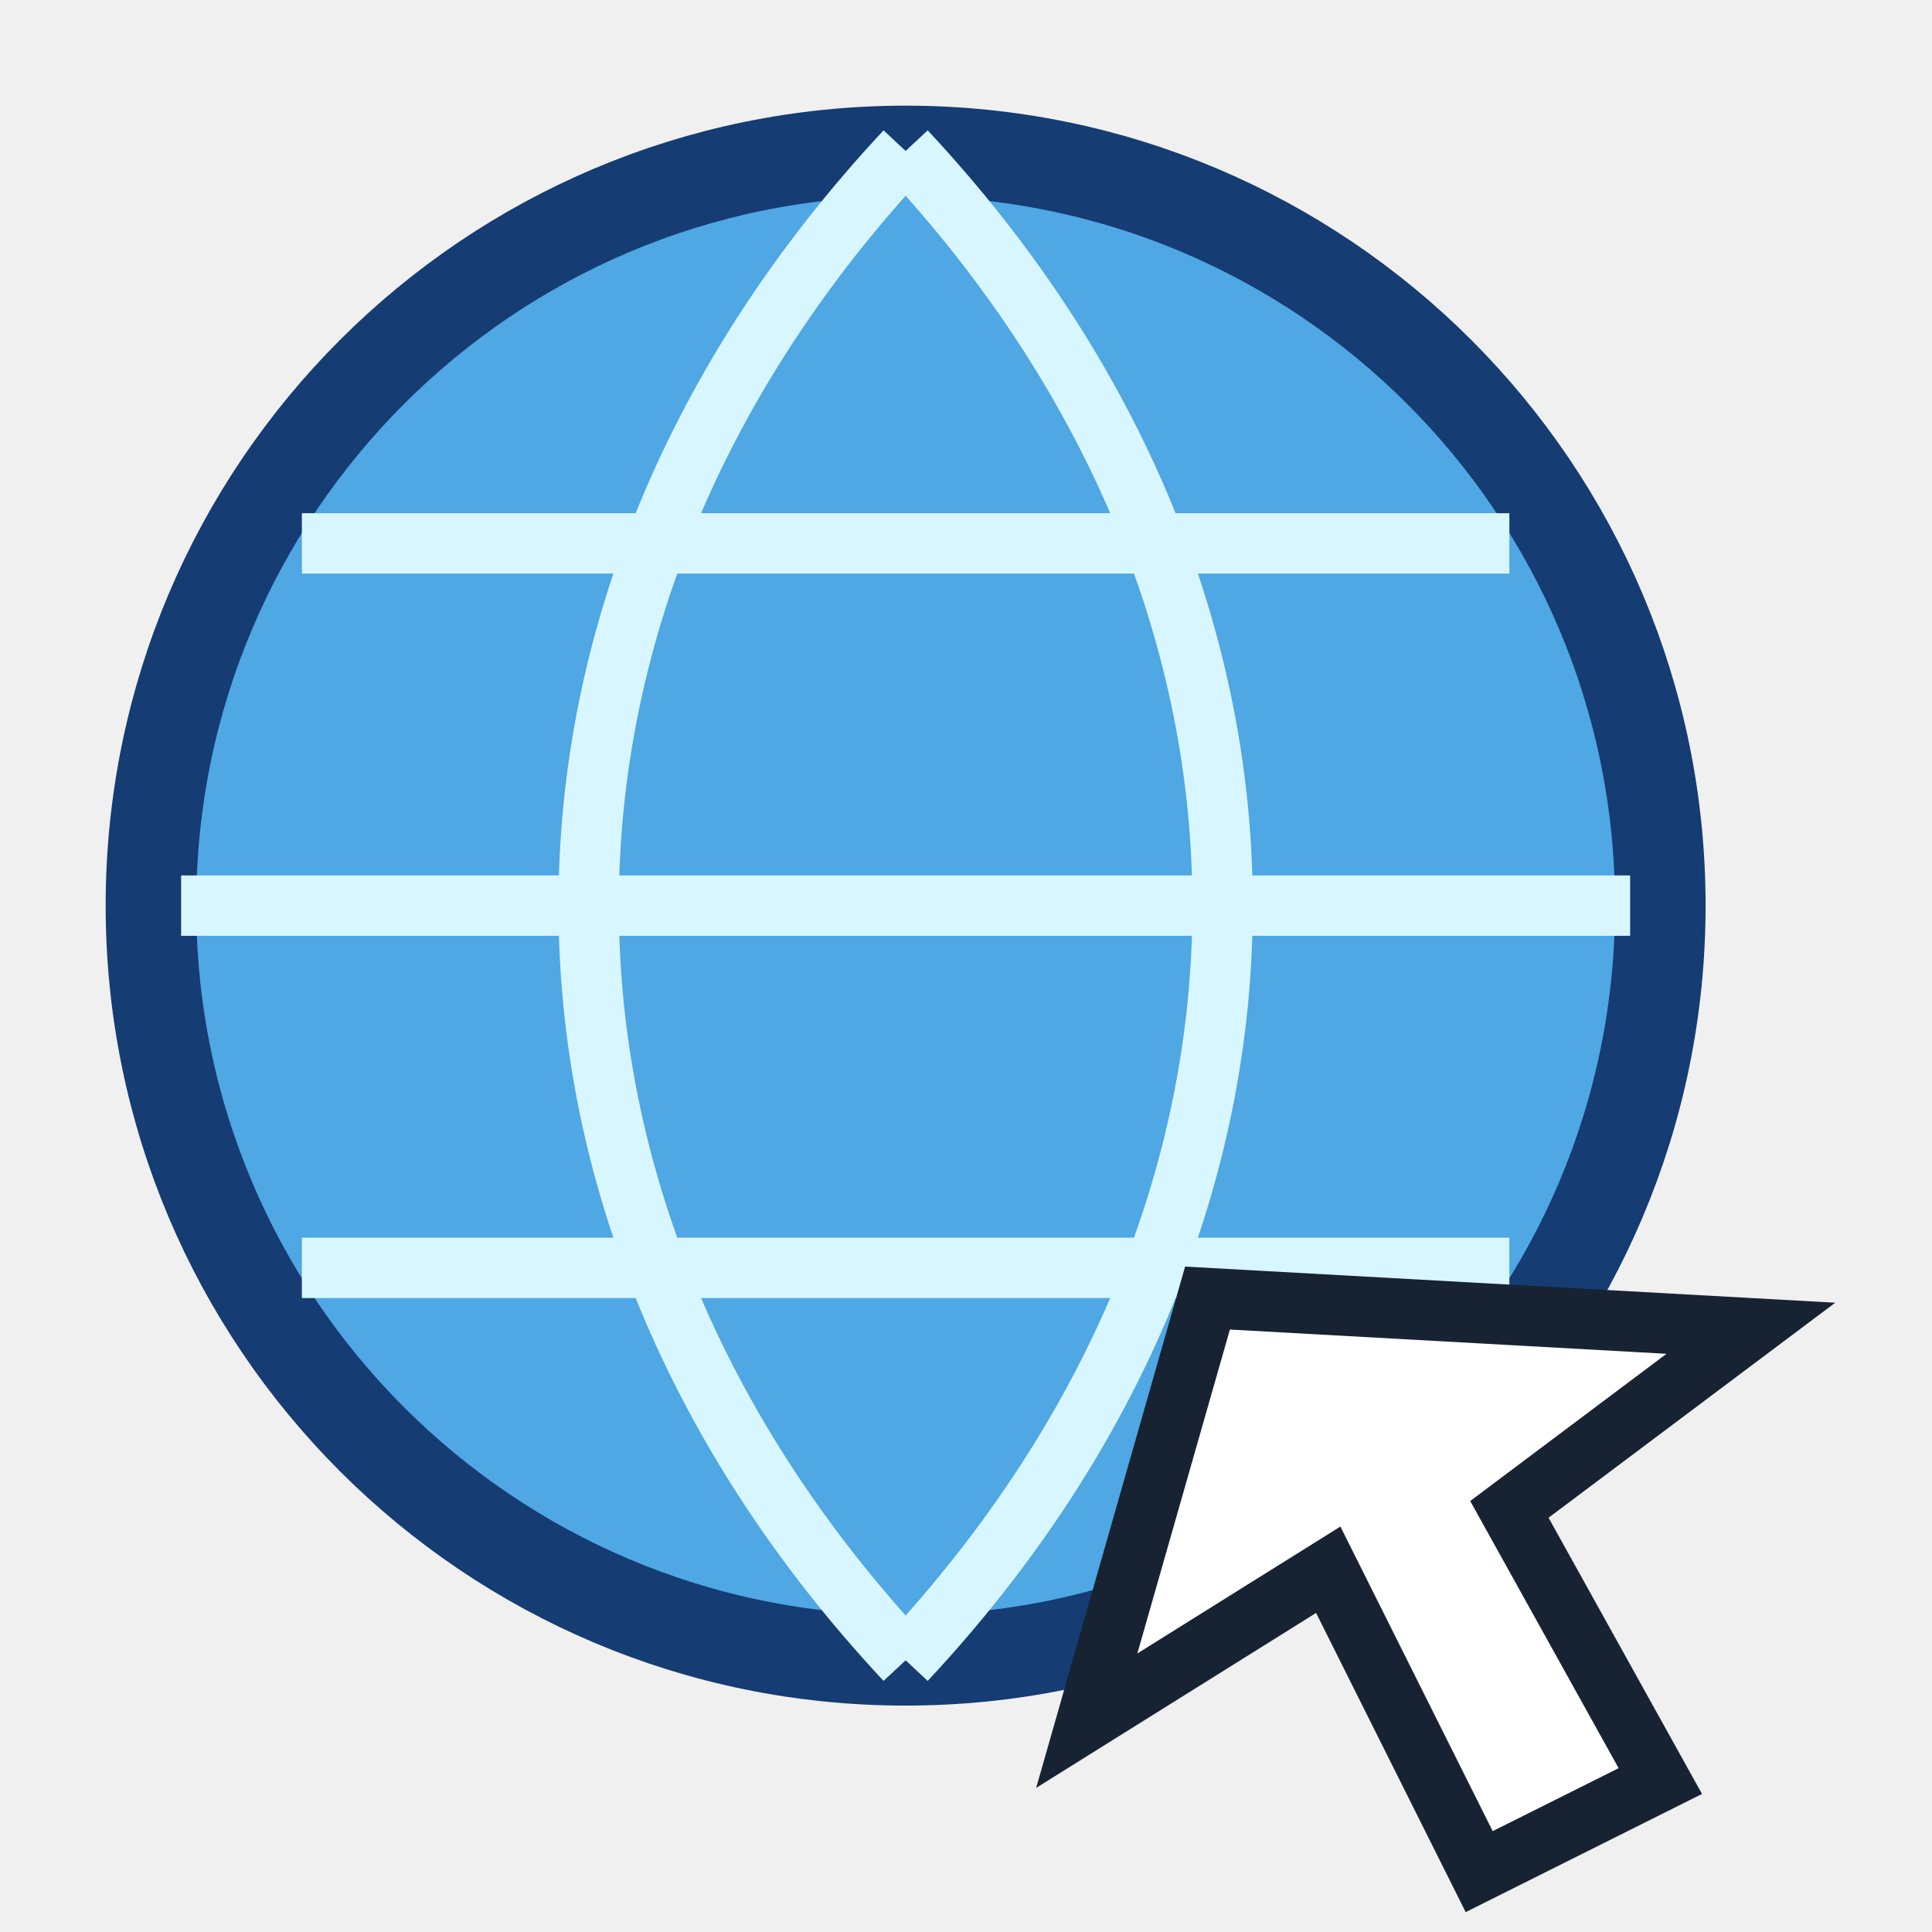
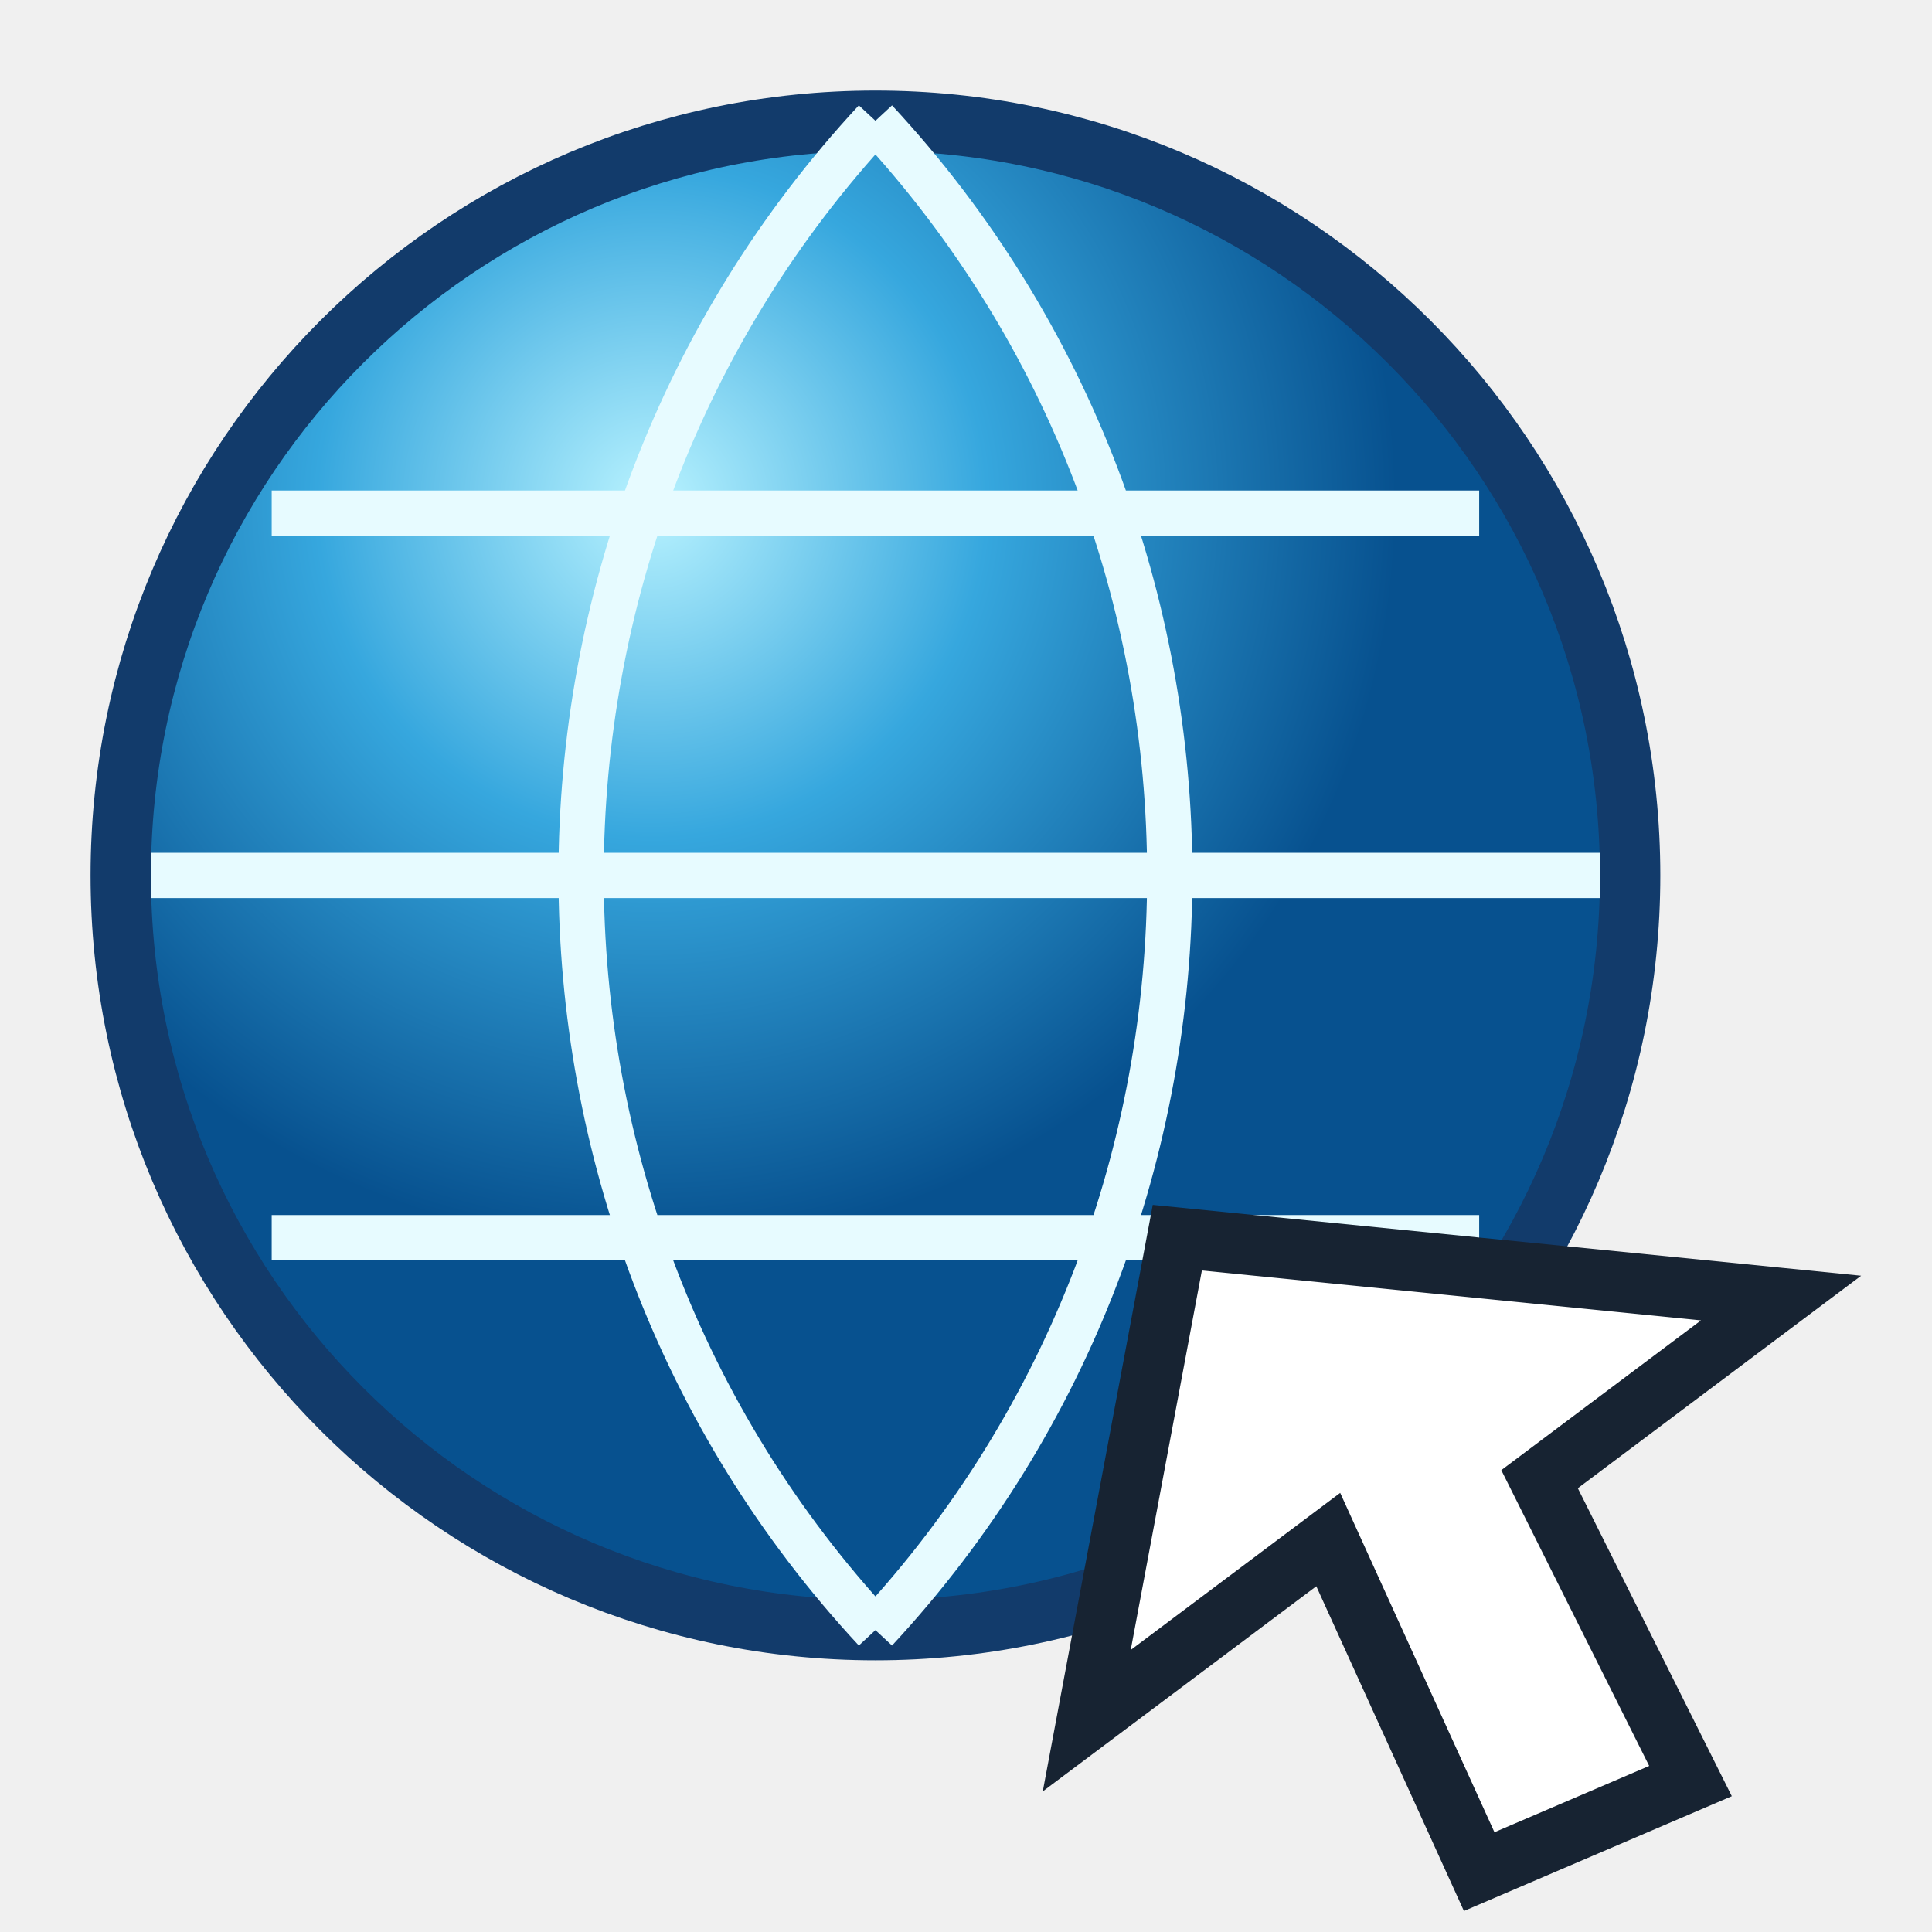
<svg xmlns="http://www.w3.org/2000/svg" viewBox="0 0 64 64">
-   <circle cx="30" cy="30" r="25" fill="#4fa7e4" stroke="#153c73" stroke-width="3" />
-   <path d="M6 30h48M30 5c-14 15-14 35 0 50M30 5c14 15 14 35 0 50M10 18h40M10 42h40" fill="none" stroke="#d8f6ff" stroke-width="2" />
-   <path d="m40 43 18 1-8 6 5 9-6 3-5-10-8 5Z" fill="#fff" stroke="#172332" stroke-width="2" />
+   <defs>
+     <radialGradient id="g" cx="35%" cy="25%">
+       <stop stop-color="#b9f3ff" />
+       <stop offset=".45" stop-color="#36a7de" />
+       <stop offset="1" stop-color="#07518f" />
+     </radialGradient>
+   </defs>
+   <circle cx="29" cy="29" r="25" fill="url(#g)" stroke="#123b6b" stroke-width="2" />
+   <path d="M5 29h48M29 4c-13 14-13 36 0 50M29 4c13 14 13 36 0 50M9 17h40M9 41h40" fill="none" stroke="#e7fbff" stroke-width="1.5" />
+   <path d="m39 41 20 2-8 6 5 10-7 3-5-11-8 6Z" fill="#fff" stroke="#172332" stroke-width="2" />
</svg>
